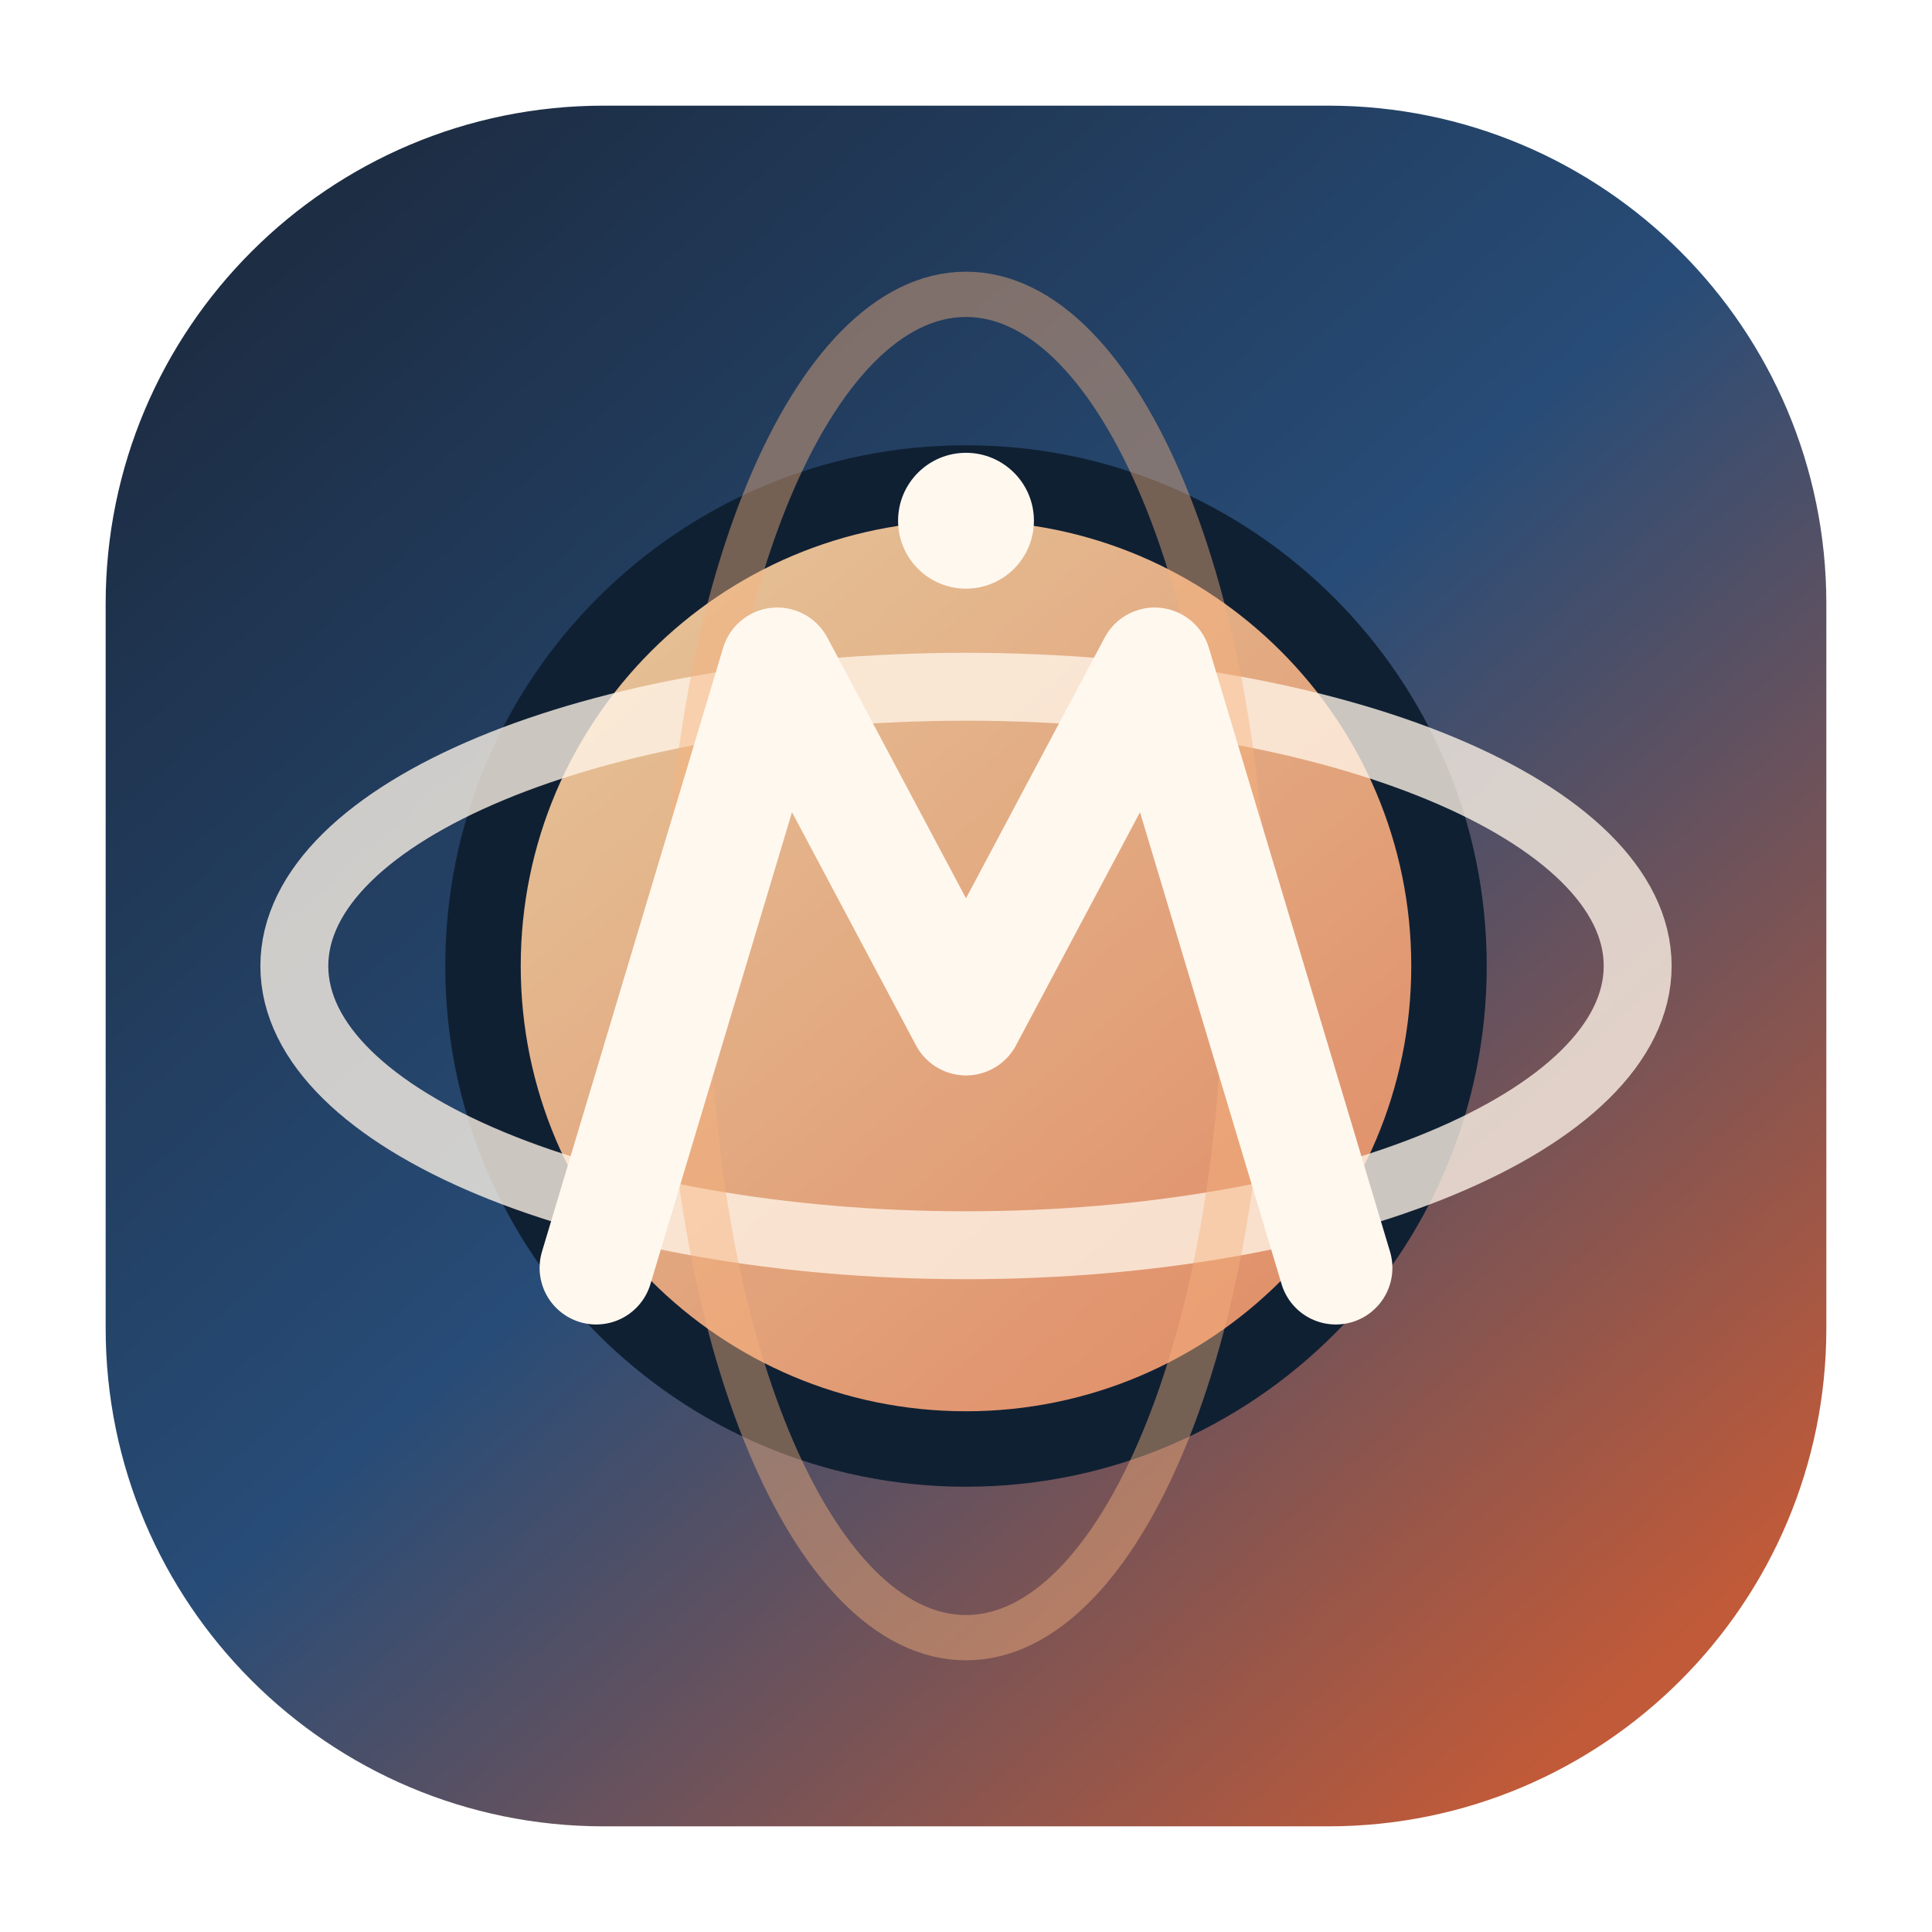
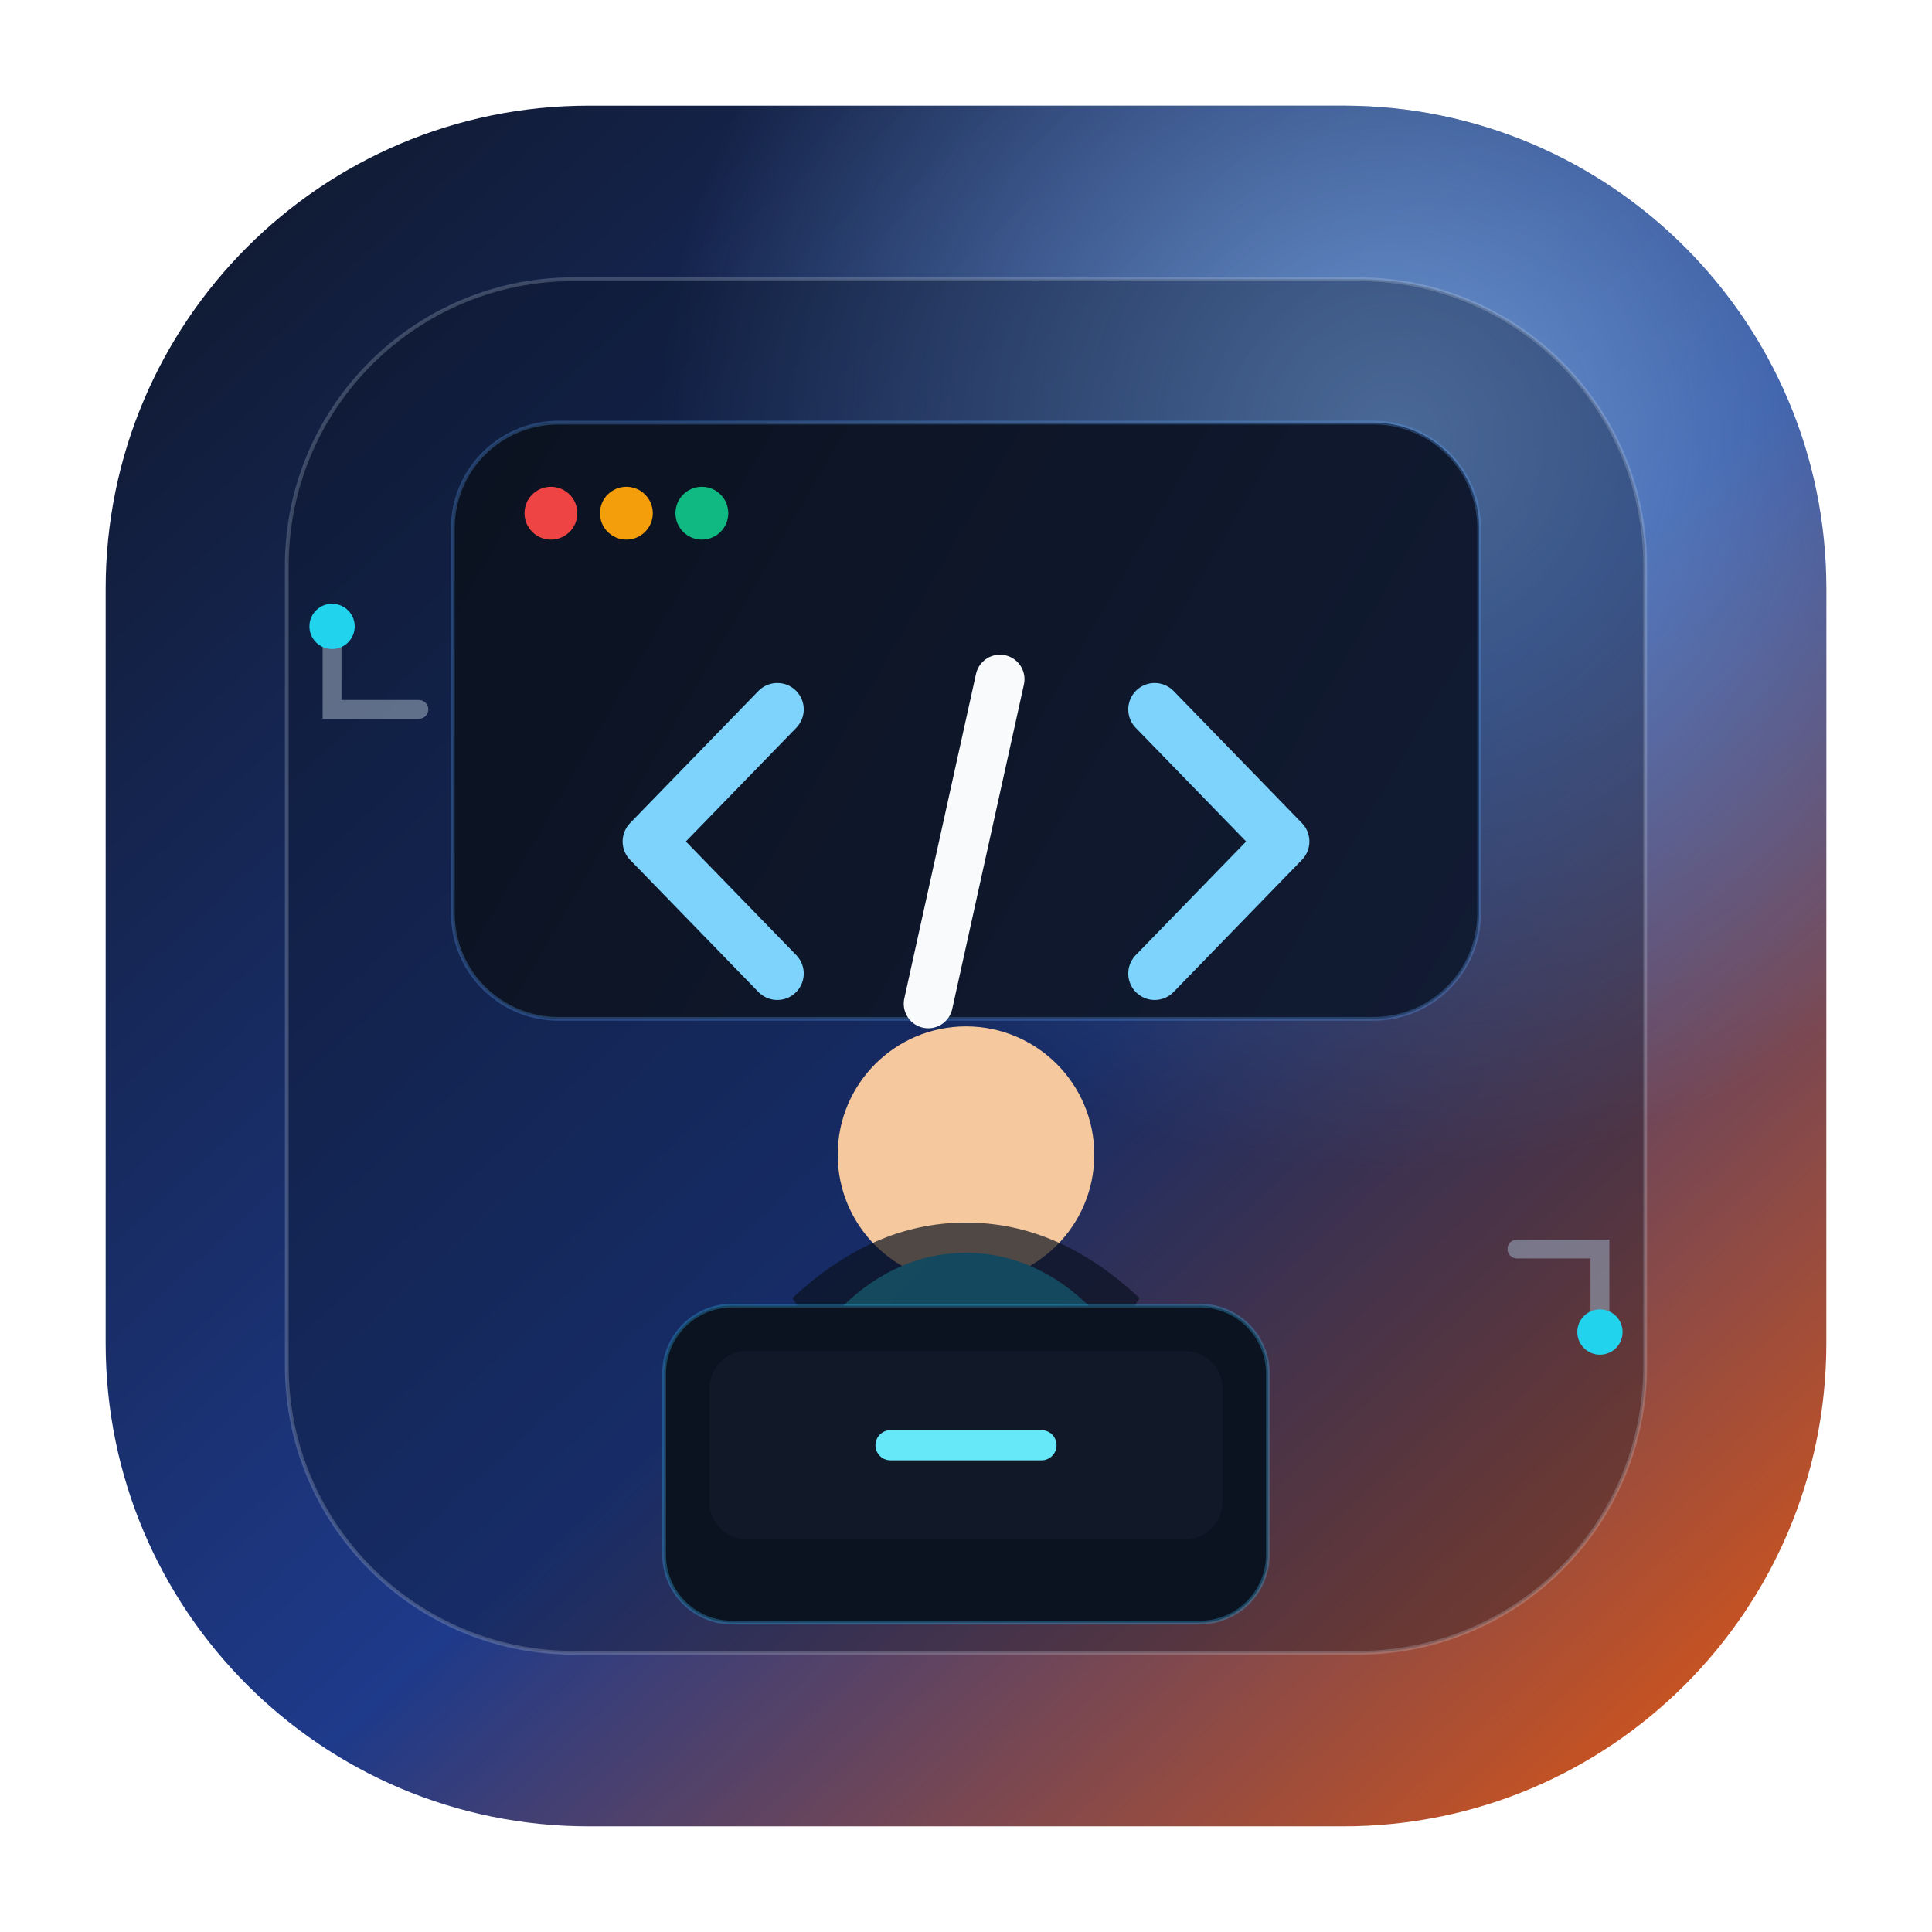
<svg xmlns="http://www.w3.org/2000/svg" width="512" height="512" viewBox="0 0 512 512" fill="none">
  <defs>
-     <linearGradient id="bg" x1="84" y1="60" x2="430" y2="448" gradientUnits="userSpaceOnUse">
-       <stop stop-color="#1D2D44" />
-       <stop offset="0.48" stop-color="#274C77" />
-       <stop offset="1" stop-color="#C05A39" />
+     <linearGradient id="bg" x1="44" y1="28" x2="474" y2="492" gradientUnits="userSpaceOnUse">
+       <stop stop-color="#0F172A" />
+       <stop offset="0.55" stop-color="#1E3A8A" />
+       <stop offset="1" stop-color="#EA580C" />
    </linearGradient>
-     <linearGradient id="glow" x1="136" y1="122" x2="380" y2="404" gradientUnits="userSpaceOnUse">
-       <stop stop-color="#F8D8A8" />
-       <stop offset="1" stop-color="#F18B62" />
+     <radialGradient id="halo" cx="0" cy="0" r="1" gradientUnits="userSpaceOnUse" gradientTransform="translate(368 116) rotate(140) scale(194)">
+       <stop stop-color="#93C5FD" stop-opacity="0.68" />
+       <stop offset="1" stop-color="#93C5FD" stop-opacity="0" />
+     </radialGradient>
+     <linearGradient id="screen" x1="120" y1="112" x2="392" y2="270" gradientUnits="userSpaceOnUse">
+       <stop stop-color="#0B1220" />
+       <stop offset="1" stop-color="#111B33" />
+     </linearGradient>
+     <linearGradient id="hoodie" x1="166" y1="280" x2="350" y2="446" gradientUnits="userSpaceOnUse">
+       <stop stop-color="#22D3EE" />
+       <stop offset="1" stop-color="#38BDF8" />
    </linearGradient>
  </defs>
-   <rect x="28" y="28" width="456" height="456" rx="132" fill="url(#bg)" />
-   <circle cx="256" cy="256" r="138" fill="#102033" />
-   <circle cx="256" cy="256" r="118" fill="url(#glow)" opacity="0.92" />
-   <ellipse cx="256" cy="256" rx="178" ry="74" stroke="#FFF5E8" stroke-width="18" opacity="0.78" />
-   <ellipse cx="256" cy="256" rx="74" ry="178" stroke="#F6B17E" stroke-width="12" opacity="0.44" />
-   <path d="M158 336L206 176L256 270L306 176L354 336" stroke="#FFF8EF" stroke-width="30" stroke-linecap="round" stroke-linejoin="round" />
-   <circle cx="256" cy="138" r="18" fill="#FFF8EF" />
+   <rect x="28" y="28" width="456" height="456" rx="128" fill="url(#bg)" />
+   <rect x="28" y="28" width="456" height="456" rx="128" fill="url(#halo)" />
+   <rect x="76" y="74" width="360" height="364" rx="76" fill="#0A1224" fill-opacity="0.34" stroke="#CBD5E1" stroke-opacity="0.24" />
+   <rect x="120" y="112" width="272" height="158" rx="28" fill="url(#screen)" stroke="#60A5FA" stroke-opacity="0.28" />
+   <circle cx="146" cy="136" r="7" fill="#EF4444" />
+   <circle cx="166" cy="136" r="7" fill="#F59E0B" />
+   <circle cx="186" cy="136" r="7" fill="#10B981" />
+   <path d="M206 188L172 223L206 258" stroke="#7DD3FC" stroke-width="14" stroke-linecap="round" stroke-linejoin="round" />
+   <path d="M306 188L340 223L306 258" stroke="#7DD3FC" stroke-width="14" stroke-linecap="round" stroke-linejoin="round" />
+   <path d="M265 180L246 266" stroke="#F8FAFC" stroke-width="13" stroke-linecap="round" />
+   <circle cx="256" cy="306" r="34" fill="#F5C89E" />
+   <path d="M195 414C203 357 229 332 256 332C283 332 309 357 317 414" fill="url(#hoodie)" />
+   <path d="M210 344C224 331 239 324 256 324C273 324 288 331 302 344L284 372C276 366 267 362 256 362C245 362 236 366 228 372L210 344Z" fill="#0B1220" fill-opacity="0.7" />
+   <rect x="176" y="346" width="160" height="84" rx="18" fill="#0B1220" stroke="#38BDF8" stroke-opacity="0.3" />
+   <rect x="188" y="358" width="136" height="50" rx="10" fill="#111827" />
+   <path d="M236 383H276" stroke="#67E8F9" stroke-width="8" stroke-linecap="round" />
+   <path d="M111 188H88V166" stroke="#94A3B8" stroke-opacity="0.6" stroke-width="5" stroke-linecap="round" />
+   <path d="M402 331H424V353" stroke="#94A3B8" stroke-opacity="0.6" stroke-width="5" stroke-linecap="round" />
+   <circle cx="88" cy="166" r="6" fill="#22D3EE" />
+   <circle cx="424" cy="353" r="6" fill="#22D3EE" />
</svg>
